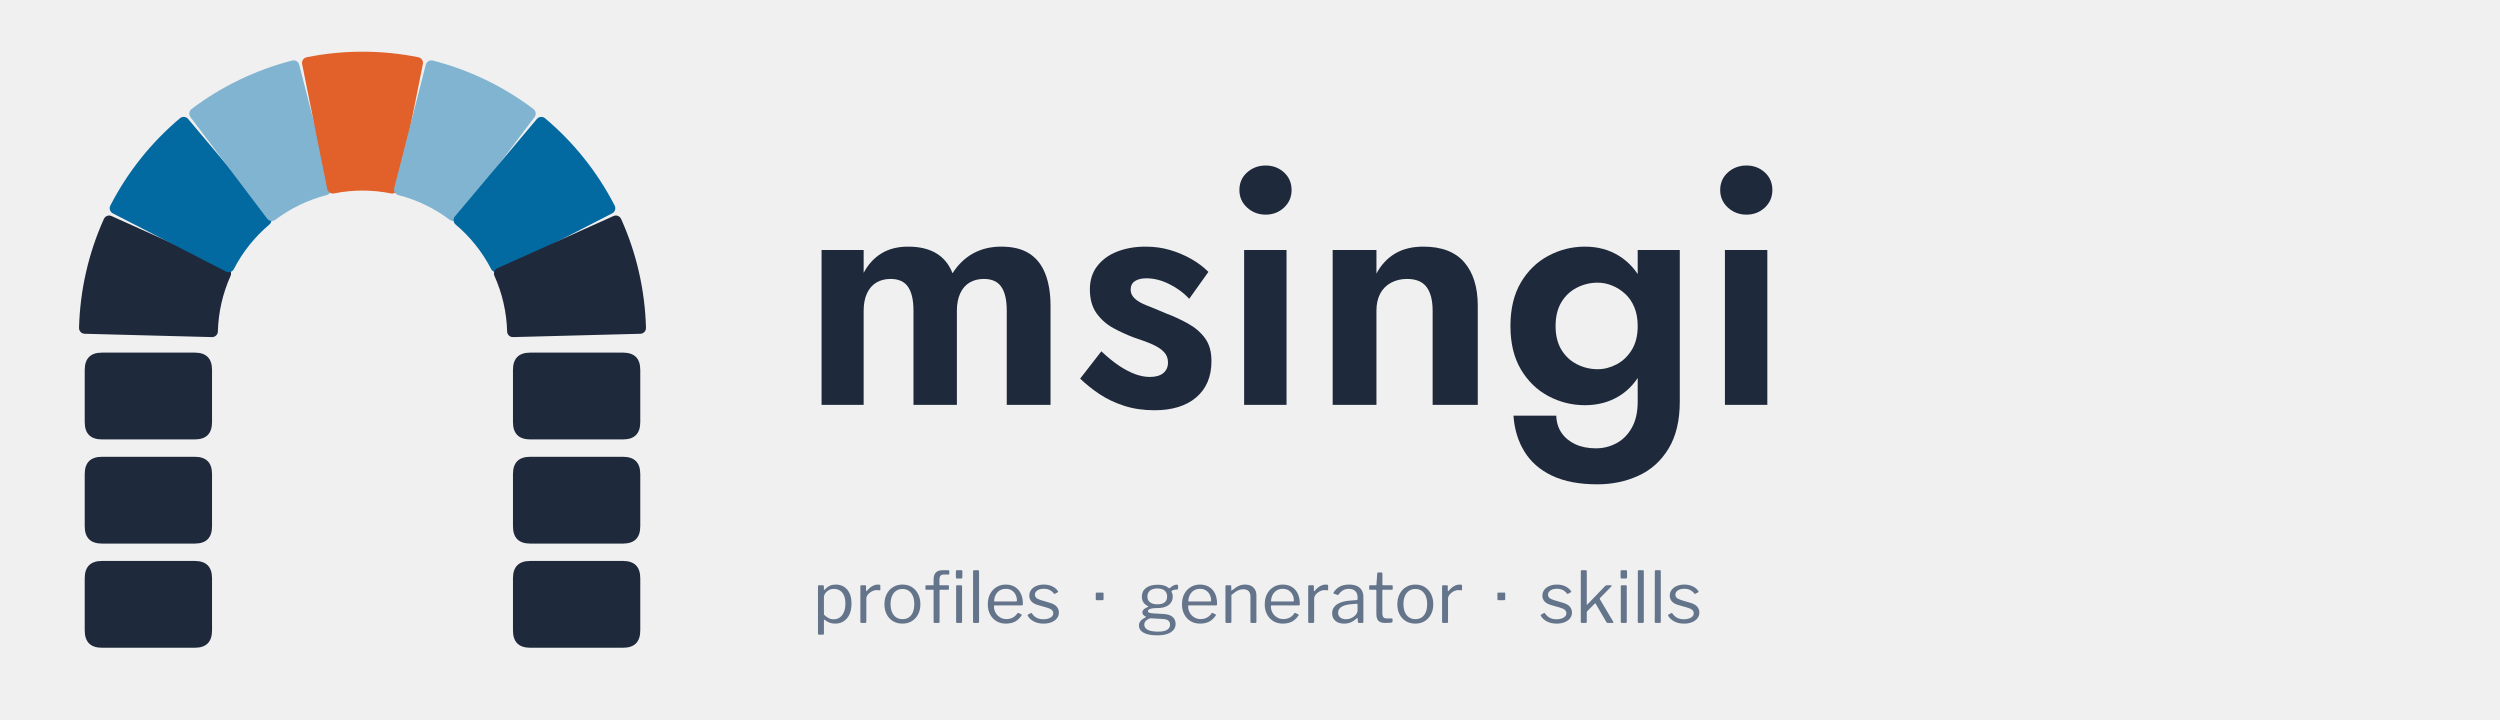
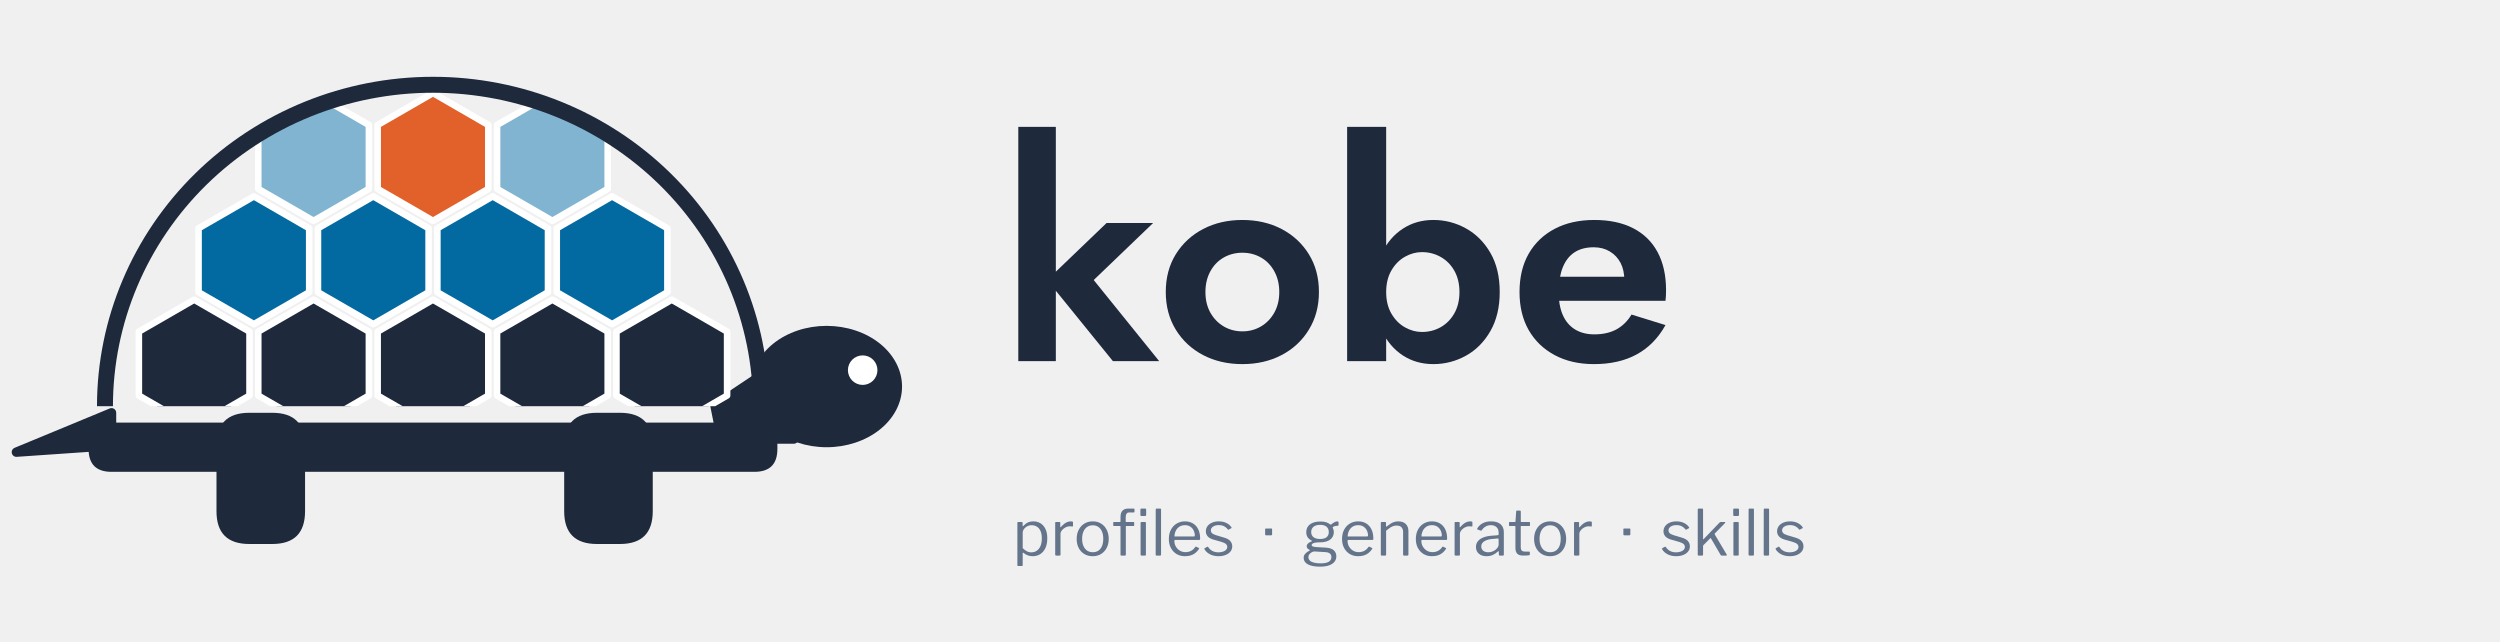
- <svg xmlns="http://www.w3.org/2000/svg" xmlns:xlink="http://www.w3.org/1999/xlink" width="475.2pt" height="136.8pt" viewBox="0 0 475.2 136.8" version="1.1">
+ <svg xmlns="http://www.w3.org/2000/svg" xmlns:xlink="http://www.w3.org/1999/xlink" width="532.8pt" height="136.8pt" viewBox="0 0 532.8 136.8" version="1.1">
  <defs>
    <style type="text/css">*{stroke-linejoin: round; stroke-linecap: butt}</style>
  </defs>
  <g id="figure_1">
    <g id="patch_1">
-       <path d="M 0 136.8 L 475.2 136.8 L 475.2 0 L 0 0 L 0 136.8 z " style="fill: none" />
+       <path d="M 0 136.8 L 532.8 136.8 L 532.8 0 L 0 0 L 0 136.8 z " style="fill: none" />
    </g>
    <g id="axes_1">
      <g id="patch_2">
-         <path d="M 20.749 42.069 C 19.317 45.253 18.205 48.572 17.428 51.976 C 16.651 55.38 16.213 58.853 16.122 62.343 L 40.314 62.976 C 40.363 61.086 40.6 59.205 41.021 57.361 C 41.442 55.517 42.045 53.72 42.82 51.995 z " clip-path="url(#p6105cc09bf)" style="fill: #1e293b; stroke: #1e293b; stroke-width: 2.2" />
+         <path d="M 53.129 115.936 L 58.022 115.936 Q 65.013 115.936 65.013 108.946 L 65.013 94.964 Q 65.013 87.974 58.022 87.974 L 53.129 87.974 Q 46.138 87.974 46.138 94.964 L 46.138 108.946 Q 46.138 115.936 53.129 115.936 z " clip-path="url(#pc5f95b3aa6)" style="fill: #1e293b" />
      </g>
      <g id="patch_3">
-         <path d="M 34.914 23.32 C 32.243 25.568 29.8 28.075 27.623 30.805 C 25.446 33.535 23.546 36.474 21.949 39.579 L 43.47 50.646 C 44.335 48.964 45.364 47.372 46.544 45.893 C 47.723 44.415 49.046 43.057 50.493 41.839 z " clip-path="url(#p6105cc09bf)" style="fill: #0369a1; stroke: #0369a1; stroke-width: 2.2" />
+         <path d="M 127.23 115.936 L 132.123 115.936 Q 139.114 115.936 139.114 108.946 L 139.114 94.964 Q 139.114 87.974 132.123 87.974 L 127.23 87.974 Q 120.239 87.974 120.239 94.964 L 120.239 108.946 Q 120.239 115.936 127.23 115.936 z " clip-path="url(#pc5f95b3aa6)" style="fill: #1e293b" />
      </g>
      <g id="patch_4">
-         <path d="M 55.811 12.574 C 52.429 13.44 49.141 14.639 45.995 16.154 C 42.849 17.669 39.861 19.492 37.076 21.597 L 51.664 40.906 C 53.173 39.765 54.791 38.778 56.495 37.957 C 58.199 37.137 59.98 36.487 61.812 36.018 z " clip-path="url(#p6105cc09bf)" style="fill: #81b4d0; stroke: #81b4d0; stroke-width: 2.2" />
+         <path d="M 23.768 87.974 L 3.495 96.363 L 23.768 94.964 z " clip-path="url(#pc5f95b3aa6)" style="fill: #1e293b; stroke: #1e293b; stroke-width: 2" />
      </g>
      <g id="patch_5">
-         <path d="M 79.302 11.959 C 75.878 11.271 72.396 10.925 68.904 10.925 C 65.412 10.925 61.93 11.271 58.506 11.959 L 63.272 35.685 C 65.126 35.313 67.013 35.125 68.904 35.125 C 70.795 35.125 72.682 35.313 74.536 35.685 z " clip-path="url(#p6105cc09bf)" style="fill: #e26029; stroke: #e26029; stroke-width: 2.2" />
+         <path d="M 152.396 86.576 L 169.173 75.391 L 169.173 93.566 L 153.794 93.566 z " clip-path="url(#pc5f95b3aa6)" style="fill: #1e293b; stroke: #1e293b; stroke-width: 2" />
      </g>
      <g id="patch_6">
-         <path d="M 100.732 21.597 C 97.947 19.492 94.959 17.669 91.813 16.154 C 88.667 14.639 85.379 13.44 81.997 12.574 L 75.996 36.018 C 77.828 36.487 79.609 37.137 81.313 37.957 C 83.017 38.778 84.635 39.765 86.144 40.906 z " clip-path="url(#p6105cc09bf)" style="fill: #81b4d0; stroke: #81b4d0; stroke-width: 2.2" />
+         <path d="M 176.164 95.314 C 180.428 95.314 184.518 93.951 187.533 91.526 C 190.548 89.101 192.243 85.811 192.243 82.381 C 192.243 78.951 190.548 75.662 187.533 73.236 C 184.518 70.811 180.428 69.449 176.164 69.449 C 171.9 69.449 167.81 70.811 164.795 73.236 C 161.78 75.662 160.086 78.951 160.086 82.381 C 160.086 85.811 161.78 89.101 164.795 91.526 C 167.81 93.951 171.9 95.314 176.164 95.314 z " clip-path="url(#pc5f95b3aa6)" style="fill: #1e293b" />
      </g>
      <g id="patch_7">
-         <path d="M 115.859 39.579 C 114.262 36.474 112.362 33.535 110.185 30.805 C 108.008 28.075 105.565 25.568 102.894 23.32 L 87.315 41.839 C 88.762 43.057 90.085 44.415 91.264 45.893 C 92.444 47.372 93.473 48.964 94.338 50.646 z " clip-path="url(#p6105cc09bf)" style="fill: #0369a1; stroke: #0369a1; stroke-width: 2.2" />
+         <path d="M 183.854 82.032 C 184.688 82.032 185.488 81.7 186.078 81.11 C 186.668 80.52 187 79.72 187 78.886 C 187 78.052 186.668 77.251 186.078 76.662 C 185.488 76.072 184.688 75.74 183.854 75.74 C 183.02 75.74 182.219 76.072 181.629 76.662 C 181.039 77.251 180.708 78.052 180.708 78.886 C 180.708 79.72 181.039 80.52 181.629 81.11 C 182.219 81.7 183.02 82.032 183.854 82.032 z " clip-path="url(#pc5f95b3aa6)" style="fill: #ffffff" />
      </g>
      <g id="patch_8">
-         <path d="M 121.686 62.343 C 121.595 58.853 121.157 55.38 120.38 51.976 C 119.603 48.572 118.491 45.253 117.059 42.069 L 94.988 51.995 C 95.763 53.72 96.366 55.517 96.787 57.361 C 97.208 59.205 97.445 61.086 97.494 62.976 z " clip-path="url(#p6105cc09bf)" style="fill: #1e293b; stroke: #1e293b; stroke-width: 2.2" />
+         <path d="M 53.175 70.681 L 41.385 63.874 L 29.594 70.681 L 29.594 84.295 L 41.385 91.102 L 53.175 84.295 z " clip-path="url(#pfee7595b12)" style="fill: #1e293b; stroke: #ffffff; stroke-width: 1.4" />
      </g>
      <g id="patch_9">
-         <path d="M 19.404 83.525 L 37.004 83.525 Q 40.304 83.525 40.304 80.225 L 40.304 70.325 Q 40.304 67.025 37.004 67.025 L 19.404 67.025 Q 16.104 67.025 16.104 70.325 L 16.104 80.225 Q 16.104 83.525 19.404 83.525 z " clip-path="url(#p6105cc09bf)" style="fill: #1e293b" />
+         <path d="M 78.621 70.681 L 66.831 63.874 L 55.04 70.681 L 55.04 84.295 L 66.831 91.102 L 78.621 84.295 z " clip-path="url(#pfee7595b12)" style="fill: #1e293b; stroke: #ffffff; stroke-width: 1.4" />
      </g>
      <g id="patch_10">
-         <path d="M 19.404 103.325 L 37.004 103.325 Q 40.304 103.325 40.304 100.025 L 40.304 90.125 Q 40.304 86.825 37.004 86.825 L 19.404 86.825 Q 16.104 86.825 16.104 90.125 L 16.104 100.025 Q 16.104 103.325 19.404 103.325 z " clip-path="url(#p6105cc09bf)" style="fill: #1e293b" />
+         <path d="M 104.067 70.681 L 92.276 63.874 L 80.486 70.681 L 80.486 84.295 L 92.276 91.102 L 104.067 84.295 z " clip-path="url(#pfee7595b12)" style="fill: #1e293b; stroke: #ffffff; stroke-width: 1.4" />
      </g>
      <g id="patch_11">
-         <path d="M 19.404 123.125 L 37.004 123.125 Q 40.304 123.125 40.304 119.825 L 40.304 109.925 Q 40.304 106.625 37.004 106.625 L 19.404 106.625 Q 16.104 106.625 16.104 109.925 L 16.104 119.825 Q 16.104 123.125 19.404 123.125 z " clip-path="url(#p6105cc09bf)" style="fill: #1e293b" />
+         <path d="M 129.513 70.681 L 117.722 63.874 L 105.932 70.681 L 105.932 84.295 L 117.722 91.102 L 129.513 84.295 z " clip-path="url(#pfee7595b12)" style="fill: #1e293b; stroke: #ffffff; stroke-width: 1.4" />
      </g>
      <g id="patch_12">
-         <path d="M 100.804 83.525 L 118.404 83.525 Q 121.704 83.525 121.704 80.225 L 121.704 70.325 Q 121.704 67.025 118.404 67.025 L 100.804 67.025 Q 97.504 67.025 97.504 70.325 L 97.504 80.225 Q 97.504 83.525 100.804 83.525 z " clip-path="url(#p6105cc09bf)" style="fill: #1e293b" />
+         <path d="M 154.959 70.681 L 143.168 63.874 L 131.378 70.681 L 131.378 84.295 L 143.168 91.102 L 154.959 84.295 z " clip-path="url(#pfee7595b12)" style="fill: #1e293b; stroke: #ffffff; stroke-width: 1.4" />
      </g>
      <g id="patch_13">
-         <path d="M 100.804 103.325 L 118.404 103.325 Q 121.704 103.325 121.704 100.025 L 121.704 90.125 Q 121.704 86.825 118.404 86.825 L 100.804 86.825 Q 97.504 86.825 97.504 90.125 L 97.504 100.025 Q 97.504 103.325 100.804 103.325 z " clip-path="url(#p6105cc09bf)" style="fill: #1e293b" />
+         <path d="M 65.898 48.66 L 54.108 41.853 L 42.317 48.66 L 42.317 62.274 L 54.108 69.082 L 65.898 62.274 z " clip-path="url(#pfee7595b12)" style="fill: #0369a1; stroke: #ffffff; stroke-width: 1.4" />
      </g>
      <g id="patch_14">
-         <path d="M 100.804 123.125 L 118.404 123.125 Q 121.704 123.125 121.704 119.825 L 121.704 109.925 Q 121.704 106.625 118.404 106.625 L 100.804 106.625 Q 97.504 106.625 97.504 109.925 L 97.504 119.825 Q 97.504 123.125 100.804 123.125 z " clip-path="url(#p6105cc09bf)" style="fill: #1e293b" />
+         <path d="M 91.344 48.66 L 79.553 41.853 L 67.763 48.66 L 67.763 62.274 L 79.553 69.082 L 91.344 62.274 z " clip-path="url(#pfee7595b12)" style="fill: #0369a1; stroke: #ffffff; stroke-width: 1.4" />
+       </g>
+       <g id="patch_15">
+         <path d="M 116.79 48.66 L 104.999 41.853 L 93.209 48.66 L 93.209 62.274 L 104.999 69.082 L 116.79 62.274 z " clip-path="url(#pfee7595b12)" style="fill: #0369a1; stroke: #ffffff; stroke-width: 1.4" />
+       </g>
+       <g id="patch_16">
+         <path d="M 142.236 48.66 L 130.445 41.853 L 118.655 48.66 L 118.655 62.274 L 130.445 69.082 L 142.236 62.274 z " clip-path="url(#pfee7595b12)" style="fill: #0369a1; stroke: #ffffff; stroke-width: 1.4" />
+       </g>
+       <g id="patch_17">
+         <path d="M 78.621 26.64 L 66.831 19.833 L 55.04 26.64 L 55.04 40.254 L 66.831 47.061 L 78.621 40.254 z " clip-path="url(#pfee7595b12)" style="fill: #81b4d0; stroke: #ffffff; stroke-width: 1.4" />
+       </g>
+       <g id="patch_18">
+         <path d="M 104.067 26.64 L 92.276 19.833 L 80.486 26.64 L 80.486 40.254 L 92.276 47.061 L 104.067 40.254 z " clip-path="url(#pfee7595b12)" style="fill: #e26029; stroke: #ffffff; stroke-width: 1.4" />
+       </g>
+       <g id="patch_19">
+         <path d="M 129.513 26.64 L 117.722 19.833 L 105.932 26.64 L 105.932 40.254 L 117.722 47.061 L 129.513 40.254 z " clip-path="url(#pfee7595b12)" style="fill: #81b4d0; stroke: #ffffff; stroke-width: 1.4" />
+       </g>
+       <g id="patch_20">
+         <path d="M 162.183 86.576 C 162.183 68.413 154.813 50.976 141.708 38.133 C 128.603 25.29 110.81 18.067 92.276 18.067 C 73.743 18.067 55.95 25.29 42.845 38.133 C 29.74 50.976 22.37 68.413 22.37 86.576 " clip-path="url(#pc5f95b3aa6)" style="fill: none; stroke: #1e293b; stroke-width: 3.4; stroke-linejoin: miter" />
+       </g>
+       <g id="patch_21">
+         <path d="M 23.768 100.557 L 160.785 100.557 Q 165.678 100.557 165.678 95.663 L 165.678 94.964 Q 165.678 90.071 160.785 90.071 L 23.768 90.071 Q 18.875 90.071 18.875 94.964 L 18.875 95.663 Q 18.875 100.557 23.768 100.557 z " clip-path="url(#pc5f95b3aa6)" style="fill: #1e293b" />
      </g>
    </g>
    <g id="text_1">
-       <g style="fill: #1e293b" transform="translate(152.064 76.96) scale(0.64 -0.64)">
+       <g style="fill: #1e293b" transform="translate(213.12 76.96) scale(0.64 -0.64)">
        <defs>
-           <path id="Jost-SemiBold-e2" d="M 4762 1882 Q 4762 2240 4662 2493 Q 4563 2746 4358 2877 Q 4154 3008 3827 3008 Q 3526 3008 3292 2880 Q 3059 2752 2899 2502 Q 2803 2752 2592 2880 Q 2381 3008 2054 3008 Q 1760 3008 1549 2880 Q 1338 2752 1210 2509 L 1210 2944 L 410 2944 L 410 0 L 1210 0 L 1210 1792 Q 1210 1984 1274 2121 Q 1338 2259 1453 2326 Q 1568 2394 1722 2394 Q 1952 2394 2054 2243 Q 2157 2093 2157 1792 L 2157 0 L 2982 0 L 2982 1792 Q 2982 1984 3046 2121 Q 3110 2259 3225 2326 Q 3341 2394 3494 2394 Q 3725 2394 3827 2243 Q 3930 2093 3930 1792 L 3930 0 L 4762 0 L 4762 1882 z " transform="scale(0.015625)" />
-           <path id="Jost-SemiBold-f8" d="M 557 1018 L 154 499 Q 320 339 528 201 Q 736 64 995 -19 Q 1254 -102 1568 -102 Q 2074 -102 2362 144 Q 2650 390 2650 832 Q 2650 1101 2528 1267 Q 2406 1434 2204 1546 Q 2003 1658 1766 1747 Q 1574 1830 1424 1888 Q 1274 1946 1194 2019 Q 1114 2093 1114 2189 Q 1114 2298 1194 2352 Q 1274 2406 1414 2406 Q 1626 2406 1846 2297 Q 2067 2189 2227 2016 L 2592 2528 Q 2451 2669 2265 2774 Q 2080 2880 1862 2944 Q 1645 3008 1395 3008 Q 1101 3008 861 2915 Q 621 2822 480 2640 Q 339 2458 339 2195 Q 339 1920 464 1744 Q 589 1568 781 1462 Q 973 1357 1178 1280 Q 1395 1210 1536 1146 Q 1677 1082 1750 1002 Q 1824 922 1824 806 Q 1824 678 1734 604 Q 1645 531 1478 531 Q 1350 531 1206 582 Q 1062 634 902 739 Q 742 845 557 1018 z " transform="scale(0.015625)" />
-           <path id="Jost-SemiBold-d1" d="M 371 4083 Q 371 3885 518 3750 Q 666 3616 870 3616 Q 1075 3616 1219 3750 Q 1363 3885 1363 4083 Q 1363 4288 1219 4419 Q 1075 4550 870 4550 Q 666 4550 518 4419 Q 371 4288 371 4083 z M 461 2944 L 461 0 L 1267 0 L 1267 2944 L 461 2944 z " transform="scale(0.015625)" />
-           <path id="Jost-SemiBold-e3" d="M 2310 1792 L 2310 0 L 3168 0 L 3168 1882 Q 3168 2413 2912 2710 Q 2656 3008 2131 3008 Q 1818 3008 1597 2877 Q 1376 2746 1242 2496 L 1242 2944 L 410 2944 L 410 0 L 1242 0 L 1242 1792 Q 1242 1978 1312 2112 Q 1382 2246 1516 2320 Q 1651 2394 1824 2394 Q 2080 2394 2195 2240 Q 2310 2086 2310 1792 z " transform="scale(0.015625)" />
-           <path id="Jost-SemiBold-ca" d="M 269 -205 Q 294 -589 476 -886 Q 659 -1184 1004 -1347 Q 1350 -1510 1862 -1510 Q 2285 -1510 2643 -1347 Q 3002 -1184 3216 -832 Q 3430 -480 3430 64 L 3430 2944 L 2630 2944 L 2630 64 Q 2630 -237 2518 -435 Q 2406 -634 2224 -730 Q 2042 -826 1837 -826 Q 1613 -826 1446 -749 Q 1280 -672 1184 -534 Q 1088 -397 1082 -205 L 269 -205 z M 211 1498 Q 211 1011 409 675 Q 608 339 934 166 Q 1261 -6 1626 -6 Q 1997 -6 2281 170 Q 2566 346 2729 685 Q 2893 1024 2893 1498 Q 2893 1978 2729 2314 Q 2566 2650 2281 2829 Q 1997 3008 1626 3008 Q 1261 3008 934 2835 Q 608 2662 409 2326 Q 211 1990 211 1498 z M 1069 1498 Q 1069 1766 1177 1948 Q 1286 2131 1472 2227 Q 1658 2323 1869 2323 Q 2010 2323 2144 2268 Q 2278 2214 2390 2112 Q 2502 2010 2566 1856 Q 2630 1702 2630 1498 Q 2630 1229 2518 1046 Q 2406 864 2230 771 Q 2054 678 1869 678 Q 1658 678 1472 774 Q 1286 870 1177 1052 Q 1069 1235 1069 1498 z " transform="scale(0.015625)" />
+           <path id="Jost-SemiBold-dc" d="M 390 4992 L 390 0 L 1190 0 L 1190 4992 L 390 4992 z M 2272 2944 L 1005 1728 L 2406 0 L 3392 0 L 1997 1728 L 3264 2944 L 2272 2944 z " transform="scale(0.015625)" />
+           <path id="Jost-SemiBold-e8" d="M 211 1472 Q 211 1018 425 669 Q 640 320 1008 128 Q 1376 -64 1843 -64 Q 2310 -64 2678 128 Q 3046 320 3260 669 Q 3475 1018 3475 1472 Q 3475 1933 3260 2278 Q 3046 2624 2678 2816 Q 2310 3008 1843 3008 Q 1376 3008 1008 2816 Q 640 2624 425 2278 Q 211 1933 211 1472 z M 1056 1472 Q 1056 1722 1161 1914 Q 1267 2106 1446 2208 Q 1626 2310 1843 2310 Q 2061 2310 2240 2208 Q 2419 2106 2524 1914 Q 2630 1722 2630 1472 Q 2630 1222 2524 1033 Q 2419 845 2240 739 Q 2061 634 1843 634 Q 1626 634 1446 739 Q 1267 845 1161 1033 Q 1056 1222 1056 1472 z " transform="scale(0.015625)" />
+           <path id="Jost-SemiBold-b6" d="M 1222 4992 L 390 4992 L 390 0 L 1222 0 L 1222 4992 z M 3642 1472 Q 3642 1965 3443 2307 Q 3245 2650 2921 2829 Q 2598 3008 2227 3008 Q 1862 3008 1577 2822 Q 1293 2637 1126 2294 Q 960 1952 960 1472 Q 960 998 1126 652 Q 1293 307 1577 121 Q 1862 -64 2227 -64 Q 2598 -64 2921 115 Q 3245 294 3443 640 Q 3642 986 3642 1472 z M 2784 1472 Q 2784 1210 2675 1018 Q 2566 826 2384 723 Q 2202 621 1984 621 Q 1798 621 1622 720 Q 1446 819 1334 1011 Q 1222 1203 1222 1472 Q 1222 1741 1334 1933 Q 1446 2125 1622 2224 Q 1798 2323 1984 2323 Q 2202 2323 2384 2220 Q 2566 2118 2675 1926 Q 2784 1734 2784 1472 z " transform="scale(0.015625)" />
+           <path id="Jost-SemiBold-bf" d="M 1798 -64 Q 2330 -64 2710 144 Q 3091 352 3322 768 L 2598 992 Q 2470 781 2275 675 Q 2080 570 1805 570 Q 1562 570 1389 678 Q 1216 787 1129 992 Q 1043 1197 1043 1491 Q 1050 1798 1136 2006 Q 1222 2214 1385 2320 Q 1549 2426 1792 2426 Q 1990 2426 2137 2336 Q 2285 2246 2365 2092 Q 2445 1939 2445 1722 Q 2445 1677 2422 1609 Q 2400 1542 2374 1504 L 2598 1798 L 685 1798 L 685 1286 L 3322 1286 Q 3328 1325 3331 1389 Q 3334 1453 3334 1510 Q 3334 1984 3155 2320 Q 2976 2656 2633 2832 Q 2291 3008 1805 3008 Q 1318 3008 960 2819 Q 602 2630 406 2288 Q 211 1946 211 1472 Q 211 1005 406 662 Q 602 320 960 128 Q 1318 -64 1798 -64 z " transform="scale(0.015625)" />
        </defs>
-         <use xlink:href="#Jost-SemiBold-e2" />
-         <use xlink:href="#Jost-SemiBold-f8" transform="translate(80.79688 0)" />
-         <use xlink:href="#Jost-SemiBold-d1" transform="translate(124.7031 0)" />
-         <use xlink:href="#Jost-SemiBold-e3" transform="translate(151.7969 0)" />
-         <use xlink:href="#Jost-SemiBold-ca" transform="translate(207.7031 0)" />
-         <use xlink:href="#Jost-SemiBold-d1" transform="translate(267.5 0)" />
+         <use xlink:href="#Jost-SemiBold-dc" />
+         <use xlink:href="#Jost-SemiBold-e8" transform="translate(51.90625 0)" />
+         <use xlink:href="#Jost-SemiBold-b6" transform="translate(109.5 0)" />
+         <use xlink:href="#Jost-SemiBold-bf" transform="translate(169.7031 0)" />
      </g>
    </g>
    <g id="text_2">
-       <g style="fill: #64748b" transform="translate(154.44 118.404) scale(0.135 -0.135)">
+       <g style="fill: #64748b" transform="translate(215.784 118.404) scale(0.135 -0.135)">
        <defs>
          <path id="LibreFranklin-Regular-18e" d="M 934 3392 Q 1024 3392 1024 3296 L 1024 3027 Q 1024 2976 1046 2973 Q 1069 2970 1107 3002 Q 1178 3078 1299 3184 Q 1421 3290 1616 3373 Q 1811 3456 2112 3456 Q 2502 3456 2819 3267 Q 3136 3078 3325 2700 Q 3514 2323 3514 1747 Q 3514 1171 3328 768 Q 3142 365 2812 150 Q 2483 -64 2042 -64 Q 1747 -64 1520 29 Q 1293 122 1133 256 Q 1075 307 1052 297 Q 1030 288 1030 218 L 1030 -973 Q 1030 -1056 960 -1056 L 563 -1056 Q 493 -1056 493 -973 L 493 3290 Q 493 3347 515 3369 Q 538 3392 595 3392 L 934 3392 L 934 3392 z M 1030 749 Q 1229 557 1437 441 Q 1645 326 1901 326 Q 2208 326 2448 486 Q 2688 646 2825 960 Q 2963 1274 2963 1741 Q 2963 2208 2822 2502 Q 2682 2797 2448 2931 Q 2214 3066 1933 3066 Q 1670 3066 1465 2950 Q 1261 2835 1145 2665 Q 1030 2496 1030 2330 L 1030 749 L 1030 749 z " transform="scale(0.015625)" />
          <path id="LibreFranklin-Regular-191" d="M 582 0 Q 538 0 515 22 Q 493 45 493 83 L 493 3309 Q 493 3392 563 3392 L 934 3392 Q 1005 3392 1005 3322 L 1005 2906 Q 1005 2867 1024 2860 Q 1043 2854 1075 2886 Q 1242 3085 1405 3209 Q 1568 3334 1734 3395 Q 1901 3456 2067 3456 Q 2291 3456 2291 3373 L 2291 2989 Q 2291 2925 2234 2938 Q 2176 2944 2102 2950 Q 2029 2957 1946 2957 Q 1805 2957 1645 2896 Q 1485 2835 1347 2726 Q 1210 2618 1120 2483 Q 1030 2349 1030 2214 L 1030 96 Q 1030 0 934 0 L 582 0 L 582 0 z " transform="scale(0.015625)" />
          <path id="LibreFranklin-Regular-16b" d="M 1914 -64 Q 1434 -64 1066 157 Q 698 378 496 771 Q 294 1165 294 1677 Q 294 2208 502 2608 Q 710 3008 1075 3232 Q 1440 3456 1920 3456 Q 2406 3456 2768 3229 Q 3130 3002 3331 2602 Q 3533 2202 3533 1683 Q 3533 1171 3328 777 Q 3123 384 2761 160 Q 2400 -64 1914 -64 L 1914 -64 z M 1926 339 Q 2259 339 2496 502 Q 2733 666 2857 970 Q 2982 1274 2982 1696 Q 2982 2118 2854 2422 Q 2726 2726 2489 2892 Q 2253 3059 1920 3059 Q 1594 3059 1350 2892 Q 1107 2726 976 2422 Q 845 2118 845 1696 Q 845 1280 976 973 Q 1107 666 1350 502 Q 1594 339 1926 339 L 1926 339 z " transform="scale(0.015625)" />
          <path id="LibreFranklin-Regular-1dd" d="M 2208 3392 Q 2240 3392 2256 3373 Q 2272 3354 2272 3328 L 2272 3053 Q 2272 2989 2208 2989 L 1478 2989 Q 1427 2989 1427 2938 L 1427 90 Q 1427 0 1350 0 L 960 0 Q 890 0 890 83 L 890 2944 Q 890 2989 845 2989 L 218 2989 Q 154 2989 154 3053 L 154 3328 Q 154 3354 170 3373 Q 186 3392 224 3392 L 832 3392 Q 890 3392 890 3456 L 890 3923 Q 890 4326 1088 4537 Q 1286 4749 1690 4749 L 2221 4749 Q 2304 4749 2304 4672 L 2304 4422 Q 2304 4390 2288 4374 Q 2272 4358 2234 4358 L 1786 4358 Q 1587 4358 1500 4233 Q 1414 4109 1414 3898 L 1414 3450 Q 1414 3392 1472 3392 L 2208 3392 L 2208 3392 z M 3456 109 Q 3456 45 3434 22 Q 3412 0 3341 0 L 3015 0 Q 2957 0 2938 19 Q 2919 38 2919 90 L 2919 3302 Q 2919 3392 2996 3392 L 3386 3392 Q 3456 3392 3456 3309 L 3456 109 z M 3482 4122 Q 3482 4000 3367 4000 L 2996 4000 Q 2938 4000 2919 4029 Q 2900 4058 2900 4109 L 2900 4646 Q 2900 4749 2989 4749 L 3392 4749 Q 3482 4749 3482 4653 L 3482 4122 z " transform="scale(0.015625)" />
          <path id="LibreFranklin-Regular-155" d="M 1037 109 Q 1037 45 1011 22 Q 986 0 922 0 L 589 0 Q 493 0 493 90 L 499 4659 Q 499 4749 576 4749 L 960 4749 Q 1037 4749 1037 4666 L 1037 109 z " transform="scale(0.015625)" />
          <path id="LibreFranklin-Regular-118" d="M 851 1485 Q 851 1171 1001 912 Q 1152 653 1405 499 Q 1658 346 1971 346 Q 2291 346 2540 477 Q 2790 608 2970 877 Q 2995 902 3011 905 Q 3027 909 3059 896 L 3328 762 Q 3386 730 3341 672 Q 3168 416 2960 253 Q 2752 90 2496 13 Q 2240 -64 1920 -64 Q 1446 -64 1081 153 Q 717 371 505 761 Q 294 1152 294 1664 Q 294 2221 508 2621 Q 723 3021 1091 3238 Q 1459 3456 1914 3456 Q 2381 3456 2726 3251 Q 3072 3046 3264 2656 Q 3456 2266 3456 1715 Q 3456 1670 3446 1625 Q 3437 1581 3360 1581 L 909 1581 Q 883 1581 867 1552 Q 851 1523 851 1485 L 851 1485 z M 2810 1933 Q 2880 1933 2899 1949 Q 2918 1965 2918 2022 Q 2918 2298 2800 2538 Q 2682 2778 2461 2925 Q 2240 3072 1926 3072 Q 1581 3072 1344 2909 Q 1107 2746 985 2483 Q 864 2221 864 1933 L 2810 1933 z " transform="scale(0.015625)" />
          <path id="LibreFranklin-Regular-199" d="M 2528 2643 Q 2400 2835 2169 2956 Q 1939 3078 1619 3078 Q 1274 3078 1046 2931 Q 819 2784 819 2534 Q 819 2400 921 2281 Q 1024 2163 1338 2061 L 2150 1818 Q 2592 1696 2787 1465 Q 2982 1235 2982 934 Q 2982 634 2803 410 Q 2624 186 2310 61 Q 1997 -64 1600 -64 Q 1094 -64 716 137 Q 339 339 179 640 Q 160 672 160 697 Q 160 723 192 742 L 442 883 Q 474 902 499 899 Q 525 896 538 877 Q 646 710 790 588 Q 934 467 1136 396 Q 1338 326 1606 326 Q 1850 333 2048 397 Q 2246 461 2361 585 Q 2477 710 2477 877 Q 2477 1050 2336 1174 Q 2195 1299 1850 1395 L 1190 1581 Q 710 1709 515 1926 Q 320 2144 314 2438 Q 314 2746 480 2973 Q 646 3200 944 3328 Q 1242 3456 1626 3456 Q 2054 3456 2390 3293 Q 2726 3130 2899 2861 Q 2918 2835 2918 2812 Q 2918 2790 2893 2771 L 2624 2624 Q 2598 2611 2576 2614 Q 2554 2618 2528 2643 L 2528 2643 z " transform="scale(0.015625)" />
          <path id="LibreFranklin-Regular-30d" transform="scale(0.015625)" />
          <path id="LibreFranklin-Regular-31f" d="M 992 2144 Q 992 2048 883 2048 L 378 2048 Q 288 2048 288 2138 L 288 2656 Q 288 2733 346 2733 L 934 2733 Q 992 2733 992 2662 L 992 2144 z " transform="scale(0.015625)" />
          <path id="LibreFranklin-Regular-131" d="M 3558 3450 Q 3622 3450 3651 3424 Q 3680 3398 3680 3347 L 3680 3123 Q 3680 3066 3651 3034 Q 3622 3002 3552 3008 Q 3450 3008 3373 2995 Q 3296 2982 3219 2950 Q 3066 2893 3091 2803 Q 3123 2733 3161 2633 Q 3200 2534 3200 2368 Q 3200 2086 3053 1852 Q 2906 1619 2595 1478 Q 2285 1338 1811 1338 Q 1485 1338 1299 1299 Q 1114 1261 1037 1197 Q 960 1133 960 1062 Q 960 960 1097 915 Q 1235 870 1542 851 L 2368 806 Q 2931 774 3193 537 Q 3456 301 3456 -83 Q 3456 -563 3030 -841 Q 2605 -1120 1818 -1120 Q 1005 -1120 579 -886 Q 154 -653 154 -218 Q 154 6 310 185 Q 467 365 755 506 Q 826 538 755 576 Q 614 640 537 733 Q 461 826 461 954 Q 461 1043 518 1132 Q 576 1222 688 1299 Q 800 1376 960 1434 Q 998 1446 998 1465 Q 998 1485 966 1510 Q 685 1651 550 1862 Q 416 2074 416 2368 Q 416 2867 793 3155 Q 1171 3443 1862 3443 Q 2195 3443 2428 3366 Q 2662 3290 2822 3155 Q 2861 3123 2893 3123 Q 2925 3123 2957 3155 Q 3034 3226 3130 3293 Q 3226 3360 3338 3405 Q 3450 3450 3558 3450 L 3558 3450 z M 1811 1677 Q 2259 1677 2476 1859 Q 2694 2042 2694 2374 Q 2694 2714 2476 2909 Q 2259 3104 1811 3104 Q 1382 3104 1148 2909 Q 915 2714 915 2374 Q 915 2042 1148 1859 Q 1382 1677 1811 1677 L 1811 1677 z M 1248 416 Q 1133 422 992 348 Q 851 275 742 147 Q 634 19 634 -154 Q 634 -352 771 -496 Q 909 -640 1187 -713 Q 1466 -787 1875 -787 Q 2406 -787 2681 -630 Q 2957 -474 2957 -147 Q 2957 64 2813 198 Q 2669 333 2317 352 L 1248 416 z " transform="scale(0.015625)" />
          <path id="LibreFranklin-Regular-160" d="M 582 0 Q 493 0 493 83 L 493 3309 Q 493 3392 563 3392 L 947 3392 Q 1018 3392 1018 3322 L 1018 2950 Q 1018 2918 1030 2912 Q 1043 2906 1075 2931 Q 1286 3098 1468 3216 Q 1651 3334 1843 3395 Q 2035 3456 2253 3456 Q 2752 3456 3017 3187 Q 3283 2918 3283 2490 L 3283 102 Q 3283 0 3187 0 L 2829 0 Q 2784 0 2765 22 Q 2746 45 2746 83 L 2746 2368 Q 2746 2682 2586 2858 Q 2426 3034 2080 3034 Q 1894 3034 1731 2973 Q 1568 2912 1401 2800 Q 1235 2688 1030 2515 L 1030 96 Q 1030 0 934 0 L 582 0 L 582 0 z " transform="scale(0.015625)" />
          <path id="LibreFranklin-Regular-ed" d="M 2445 410 Q 2208 179 1929 57 Q 1651 -64 1312 -64 Q 813 -64 525 192 Q 237 448 237 864 Q 237 1203 432 1449 Q 627 1696 1001 1840 Q 1376 1984 1926 2016 L 2426 2054 Q 2470 2061 2499 2080 Q 2528 2099 2528 2150 L 2528 2323 Q 2528 2669 2317 2870 Q 2106 3072 1734 3072 Q 1459 3072 1228 2944 Q 998 2816 819 2560 Q 800 2528 781 2518 Q 762 2509 723 2522 L 384 2637 Q 358 2650 352 2669 Q 346 2688 371 2739 Q 557 3072 909 3264 Q 1261 3456 1760 3456 Q 2189 3456 2473 3325 Q 2758 3194 2905 2947 Q 3053 2701 3053 2362 L 3053 96 Q 3053 38 3030 19 Q 3008 0 2963 0 L 2637 0 Q 2598 0 2576 29 Q 2554 58 2554 102 L 2541 397 Q 2528 486 2445 410 L 2445 410 z M 2528 1626 Q 2528 1734 2438 1728 L 2016 1690 Q 1722 1677 1491 1616 Q 1261 1555 1101 1459 Q 941 1363 857 1232 Q 774 1101 774 928 Q 774 646 969 489 Q 1165 333 1498 333 Q 1702 333 1891 406 Q 2080 480 2227 595 Q 2368 717 2448 845 Q 2528 973 2528 1094 L 2528 1626 L 2528 1626 z " transform="scale(0.015625)" />
          <path id="LibreFranklin-Regular-1a5" d="M 1389 2989 Q 1338 2989 1338 2938 L 1338 909 Q 1338 608 1440 505 Q 1542 403 1747 403 L 2189 403 Q 2221 403 2240 387 Q 2259 371 2259 333 L 2253 115 Q 2253 51 2176 32 Q 2112 19 1993 12 Q 1875 6 1763 3 Q 1651 0 1574 0 Q 1171 0 985 189 Q 800 378 800 787 L 800 2925 Q 800 2989 736 2989 L 224 2989 Q 154 2989 154 3059 L 154 3328 Q 154 3392 218 3392 L 762 3392 Q 806 3392 806 3443 L 877 4461 Q 883 4544 947 4544 L 1267 4544 Q 1344 4544 1344 4454 L 1344 3443 Q 1344 3392 1395 3392 L 2202 3392 Q 2272 3392 2272 3334 L 2272 3059 Q 2272 2989 2202 2989 L 1389 2989 z " transform="scale(0.015625)" />
          <path id="LibreFranklin-Regular-152" d="M 3424 102 Q 3450 64 3437 32 Q 3424 0 3366 0 L 2918 0 Q 2880 0 2851 19 Q 2822 38 2803 77 L 1837 1734 Q 1824 1760 1808 1769 Q 1792 1779 1760 1747 L 1082 1062 Q 1056 1037 1046 1008 Q 1037 979 1037 934 L 1037 109 Q 1037 45 1014 22 Q 992 0 922 0 L 595 0 Q 531 0 515 19 Q 499 38 499 90 L 499 4659 Q 499 4749 570 4749 L 960 4749 Q 1037 4749 1037 4666 L 1037 1696 Q 1037 1645 1049 1635 Q 1062 1626 1101 1670 L 2682 3315 Q 2752 3392 2816 3392 L 3206 3392 Q 3270 3392 3280 3357 Q 3290 3322 3238 3270 L 2227 2240 Q 2208 2221 2205 2195 Q 2202 2170 2221 2131 L 3424 102 L 3424 102 z " transform="scale(0.015625)" />
          <path id="LibreFranklin-Regular-13e" d="M 1030 109 Q 1030 45 1008 22 Q 986 0 915 0 L 589 0 Q 531 0 512 19 Q 493 38 493 90 L 493 3302 Q 493 3392 570 3392 L 960 3392 Q 1030 3392 1030 3309 L 1030 109 z M 1056 4122 Q 1056 4000 941 4000 L 570 4000 Q 512 4000 493 4029 Q 474 4058 474 4109 L 474 4646 Q 474 4749 563 4749 L 966 4749 Q 1056 4749 1056 4653 L 1056 4122 z " transform="scale(0.015625)" />
        </defs>
        <use xlink:href="#LibreFranklin-Regular-18e" />
        <use xlink:href="#LibreFranklin-Regular-191" transform="translate(59.70312 0)" />
        <use xlink:href="#LibreFranklin-Regular-16b" transform="translate(96.70312 0)" />
        <use xlink:href="#LibreFranklin-Regular-1dd" transform="translate(156.6094 0)" />
        <use xlink:href="#LibreFranklin-Regular-155" transform="translate(218.3125 0)" />
        <use xlink:href="#LibreFranklin-Regular-118" transform="translate(242.2188 0)" />
        <use xlink:href="#LibreFranklin-Regular-199" transform="translate(300.3125 0)" />
        <use xlink:href="#LibreFranklin-Regular-30d" transform="translate(351.5156 0)" />
        <use xlink:href="#LibreFranklin-Regular-30d" transform="translate(372.9219 0)" />
        <use xlink:href="#LibreFranklin-Regular-31f" transform="translate(394.3281 0)" />
        <use xlink:href="#LibreFranklin-Regular-30d" transform="translate(414.4219 0)" />
        <use xlink:href="#LibreFranklin-Regular-30d" transform="translate(435.8281 0)" />
        <use xlink:href="#LibreFranklin-Regular-131" transform="translate(457.2344 0)" />
        <use xlink:href="#LibreFranklin-Regular-118" transform="translate(515.6406 0)" />
        <use xlink:href="#LibreFranklin-Regular-160" transform="translate(573.7344 0)" />
        <use xlink:href="#LibreFranklin-Regular-118" transform="translate(632.1406 0)" />
        <use xlink:href="#LibreFranklin-Regular-191" transform="translate(690.2344 0)" />
        <use xlink:href="#LibreFranklin-Regular-ed" transform="translate(727.9375 0)" />
        <use xlink:href="#LibreFranklin-Regular-1a5" transform="translate(781.4375 0)" />
        <use xlink:href="#LibreFranklin-Regular-16b" transform="translate(818.8438 0)" />
        <use xlink:href="#LibreFranklin-Regular-191" transform="translate(878.75 0)" />
        <use xlink:href="#LibreFranklin-Regular-30d" transform="translate(917.0469 0)" />
        <use xlink:href="#LibreFranklin-Regular-30d" transform="translate(938.4531 0)" />
        <use xlink:href="#LibreFranklin-Regular-31f" transform="translate(959.8594 0)" />
        <use xlink:href="#LibreFranklin-Regular-30d" transform="translate(979.9531 0)" />
        <use xlink:href="#LibreFranklin-Regular-30d" transform="translate(1001.359 0)" />
        <use xlink:href="#LibreFranklin-Regular-199" transform="translate(1022.766 0)" />
        <use xlink:href="#LibreFranklin-Regular-152" transform="translate(1073.969 0)" />
        <use xlink:href="#LibreFranklin-Regular-13e" transform="translate(1130.375 0)" />
        <use xlink:href="#LibreFranklin-Regular-155" transform="translate(1154.281 0)" />
        <use xlink:href="#LibreFranklin-Regular-155" transform="translate(1178.188 0)" />
        <use xlink:href="#LibreFranklin-Regular-199" transform="translate(1202.094 0)" />
      </g>
    </g>
  </g>
  <defs>
-     <clipPath id="p6105cc09bf">
-       <rect x="9.504" y="5.975" width="118.8" height="124.85" />
+     <clipPath id="pc5f95b3aa6">
+       <rect x="0" y="15.271" width="197.136" height="106.258" />
+     </clipPath>
+     <clipPath id="pfee7595b12">
+       <path d="M 162.183 86.576 L 162.177 85.675 L 162.159 84.775 L 162.128 83.875 L 162.086 82.975 L 162.032 82.076 L 161.966 81.178 L 161.887 80.281 L 161.797 79.385 L 161.694 78.49 L 161.58 77.596 L 161.453 76.704 L 161.315 75.814 L 161.165 74.926 L 161.002 74.039 L 160.828 73.155 L 160.642 72.273 L 160.445 71.394 L 160.235 70.517 L 160.014 69.643 L 159.781 68.772 L 159.536 67.904 L 159.28 67.039 L 159.012 66.178 L 158.733 65.32 L 158.442 64.466 L 158.14 63.615 L 157.826 62.769 L 157.501 61.926 L 157.165 61.088 L 156.817 60.255 L 156.459 59.426 L 156.089 58.601 L 155.708 57.782 L 155.317 56.967 L 154.914 56.158 L 154.501 55.353 L 154.077 54.554 L 153.642 53.761 L 153.196 52.973 L 152.74 52.192 L 152.274 51.416 L 151.797 50.646 L 151.31 49.882 L 150.813 49.125 L 150.306 48.374 L 149.788 47.63 L 149.261 46.893 L 148.724 46.162 L 148.177 45.438 L 147.62 44.722 L 147.054 44.013 L 146.478 43.311 L 145.893 42.616 L 145.299 41.929 L 144.696 41.25 L 144.083 40.579 L 143.462 39.915 L 142.832 39.26 L 142.193 38.613 L 141.545 37.974 L 140.889 37.344 L 140.224 36.722 L 139.552 36.108 L 138.871 35.504 L 138.182 34.908 L 137.485 34.321 L 136.78 33.743 L 136.067 33.175 L 135.347 32.615 L 134.62 32.065 L 133.885 31.524 L 133.143 30.993 L 132.394 30.471 L 131.638 29.959 L 130.875 29.457 L 130.106 28.965 L 129.33 28.483 L 128.547 28.01 L 127.759 27.548 L 126.964 27.096 L 126.163 26.655 L 125.357 26.223 L 124.544 25.802 L 123.726 25.392 L 122.903 24.992 L 122.074 24.603 L 121.241 24.224 L 120.402 23.857 L 119.558 23.5 L 118.71 23.154 L 117.857 22.819 L 116.999 22.495 L 116.138 22.182 L 115.272 21.88 L 114.402 21.589 L 113.529 21.31 L 112.652 21.042 L 111.771 20.785 L 110.887 20.54 L 109.999 20.306 L 109.109 20.083 L 108.216 19.872 L 107.32 19.672 L 106.421 19.484 L 105.52 19.308 L 104.617 19.143 L 103.711 18.99 L 102.804 18.849 L 101.894 18.719 L 100.983 18.601 L 100.071 18.495 L 99.157 18.4 L 98.242 18.317 L 97.326 18.246 L 96.409 18.187 L 95.491 18.14 L 94.573 18.104 L 93.655 18.081 L 92.736 18.069 L 91.817 18.069 L 90.898 18.081 L 89.98 18.104 L 89.061 18.14 L 88.144 18.187 L 87.227 18.246 L 86.311 18.317 L 85.396 18.4 L 84.482 18.495 L 83.57 18.601 L 82.659 18.719 L 81.749 18.849 L 80.842 18.99 L 79.936 19.143 L 79.033 19.308 L 78.132 19.484 L 77.233 19.672 L 76.337 19.872 L 75.444 20.083 L 74.553 20.306 L 73.666 20.54 L 72.782 20.785 L 71.901 21.042 L 71.024 21.31 L 70.15 21.589 L 69.281 21.88 L 68.415 22.182 L 67.553 22.495 L 66.696 22.819 L 65.843 23.154 L 64.995 23.5 L 64.151 23.857 L 63.312 24.224 L 62.478 24.603 L 61.65 24.992 L 60.826 25.392 L 60.009 25.802 L 59.196 26.223 L 58.39 26.655 L 57.589 27.096 L 56.794 27.548 L 56.005 28.01 L 55.223 28.483 L 54.447 28.965 L 53.678 29.457 L 52.915 29.959 L 52.159 30.471 L 51.41 30.993 L 50.668 31.524 L 49.933 32.065 L 49.206 32.615 L 48.486 33.175 L 47.773 33.743 L 47.068 34.321 L 46.371 34.908 L 45.682 35.504 L 45.001 36.108 L 44.329 36.722 L 43.664 37.344 L 43.008 37.974 L 42.36 38.613 L 41.721 39.26 L 41.091 39.915 L 40.47 40.579 L 39.857 41.25 L 39.254 41.929 L 38.659 42.616 L 38.074 43.311 L 37.499 44.013 L 36.933 44.722 L 36.376 45.438 L 35.829 46.162 L 35.292 46.893 L 34.765 47.63 L 34.247 48.374 L 33.74 49.125 L 33.243 49.882 L 32.756 50.646 L 32.279 51.416 L 31.812 52.192 L 31.356 52.973 L 30.911 53.761 L 30.476 54.554 L 30.052 55.353 L 29.639 56.158 L 29.236 56.967 L 28.844 57.782 L 28.464 58.601 L 28.094 59.426 L 27.735 60.255 L 27.388 61.088 L 27.052 61.926 L 26.727 62.769 L 26.413 63.615 L 26.111 64.466 L 25.82 65.32 L 25.541 66.178 L 25.273 67.039 L 25.017 67.904 L 24.772 68.772 L 24.539 69.643 L 24.318 70.517 L 24.108 71.394 L 23.91 72.273 L 23.725 73.155 L 23.55 74.039 L 23.388 74.926 L 23.238 75.814 L 23.1 76.704 L 22.973 77.596 L 22.859 78.49 L 22.756 79.385 L 22.666 80.281 L 22.587 81.178 L 22.521 82.076 L 22.467 82.975 L 22.424 83.875 L 22.394 84.775 L 22.376 85.675 L 22.37 86.576 z " />
    </clipPath>
  </defs>
</svg>
